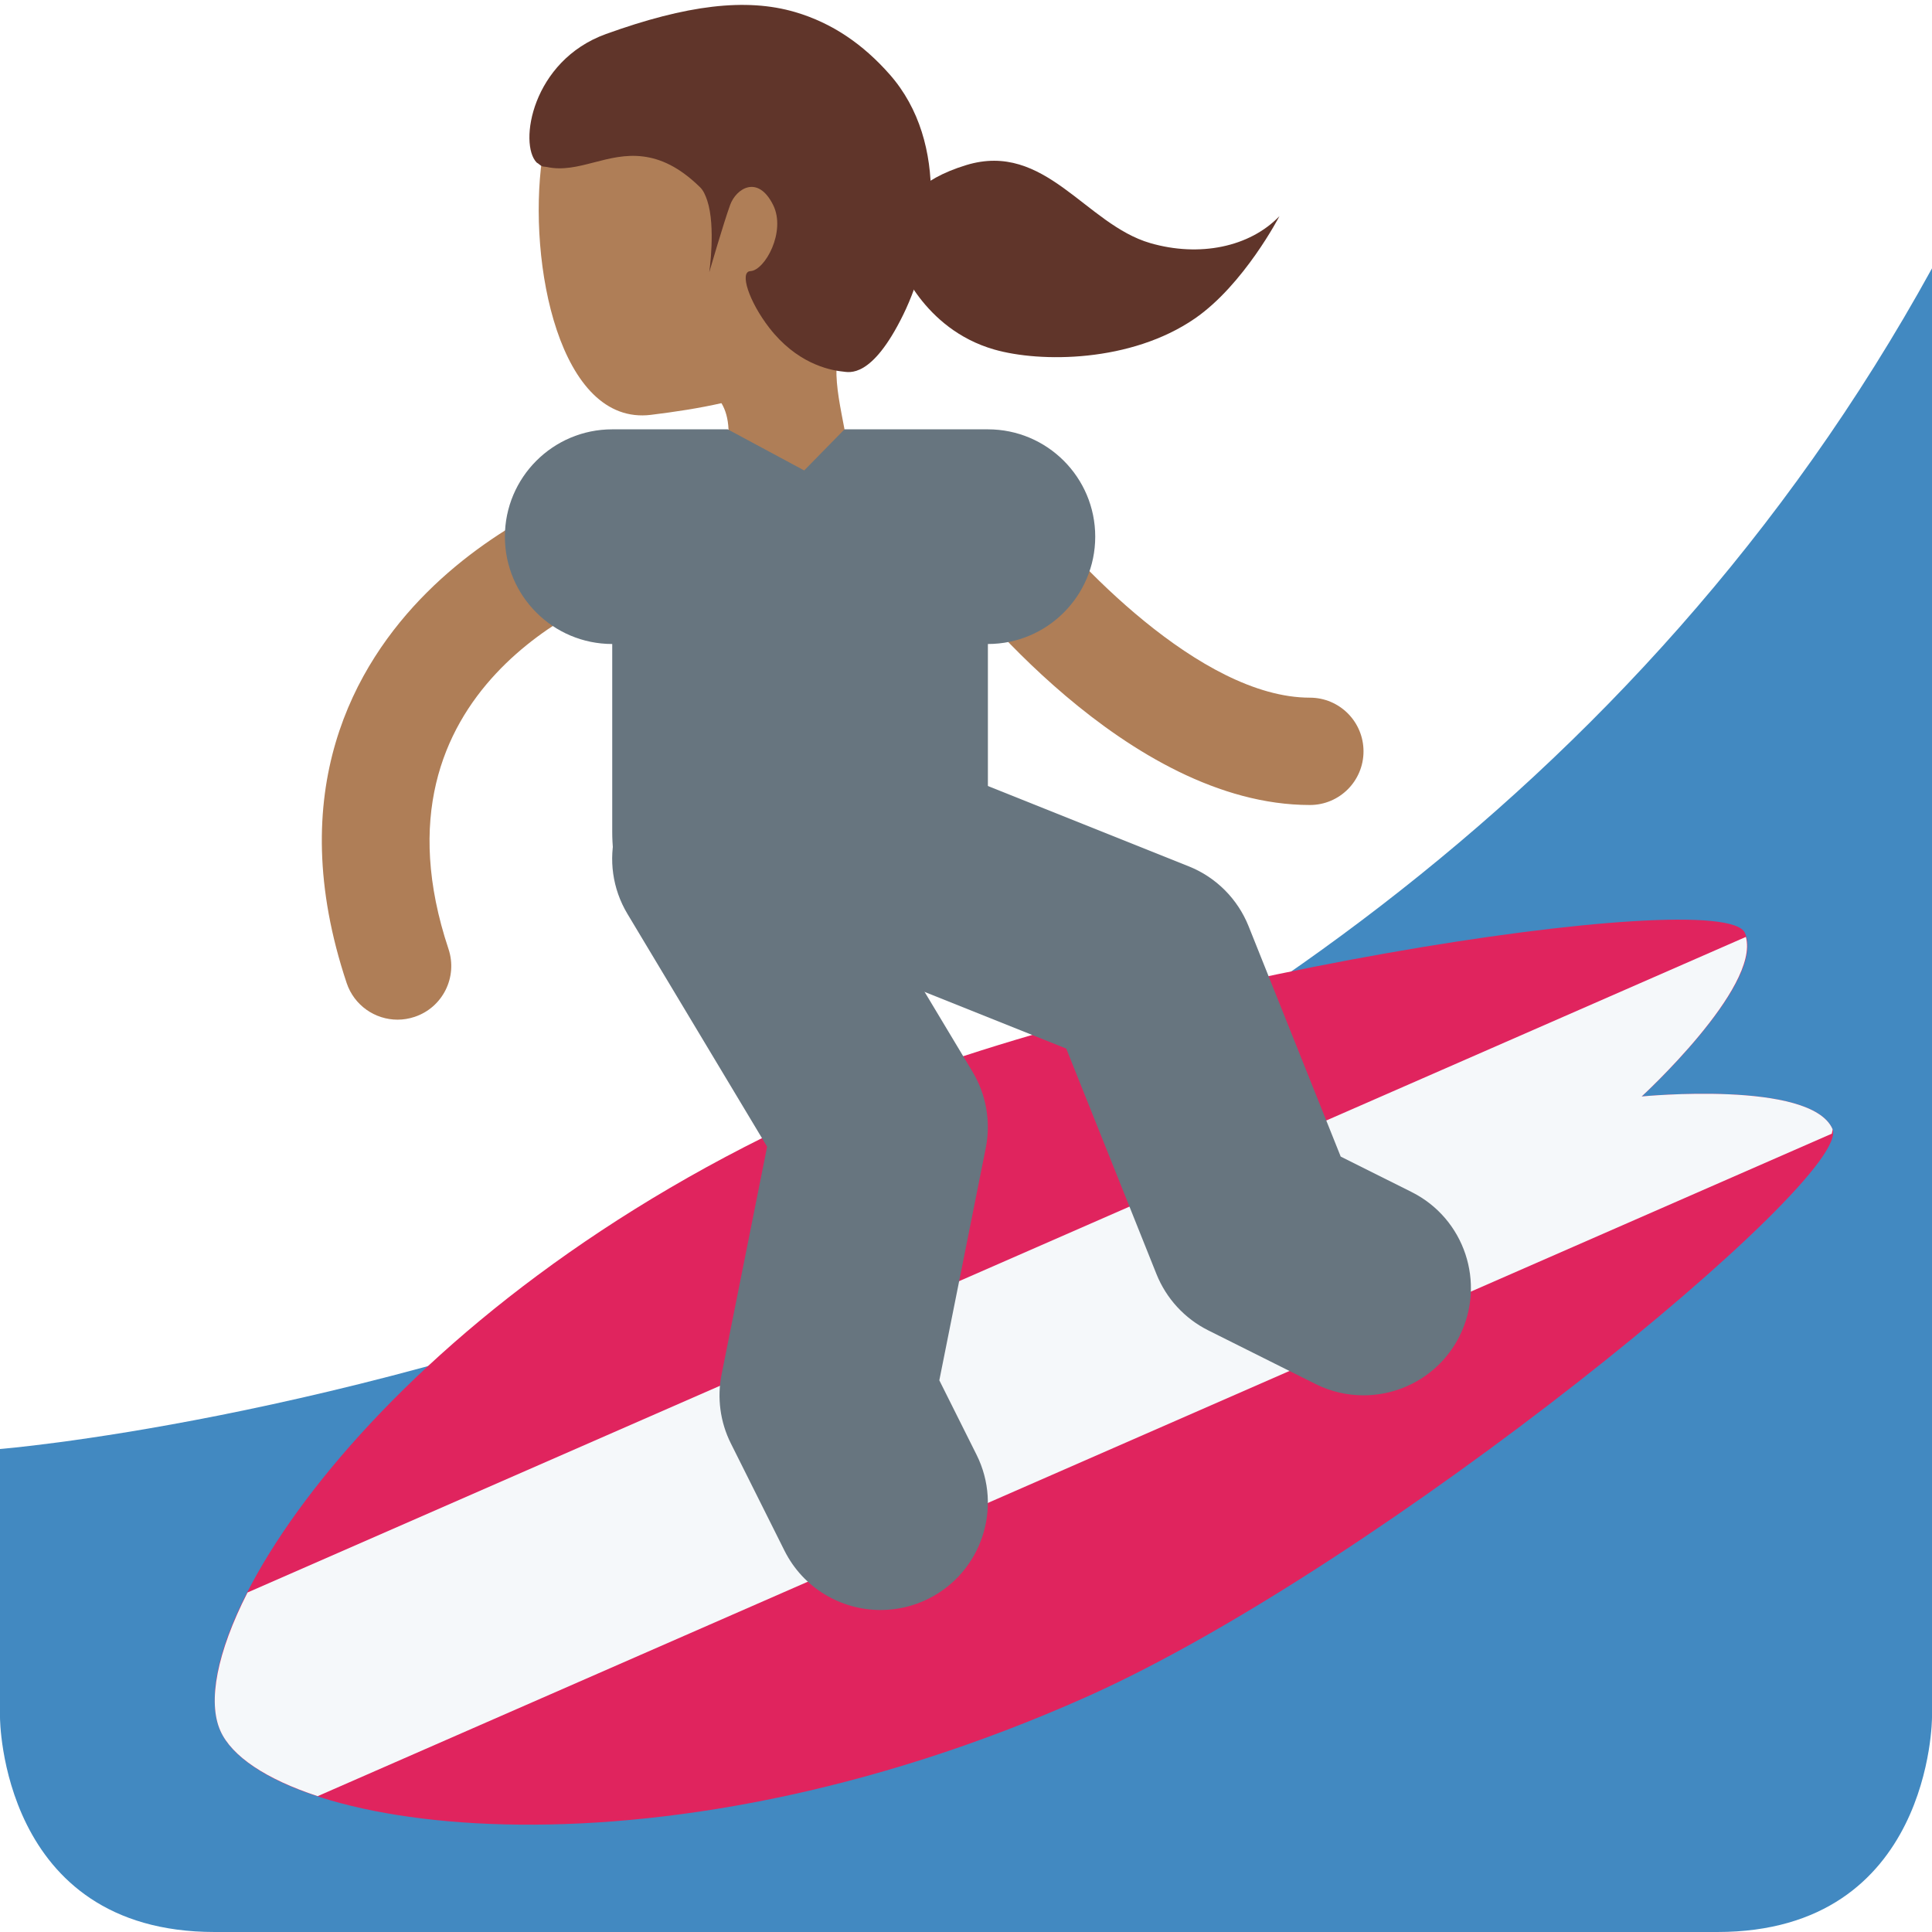
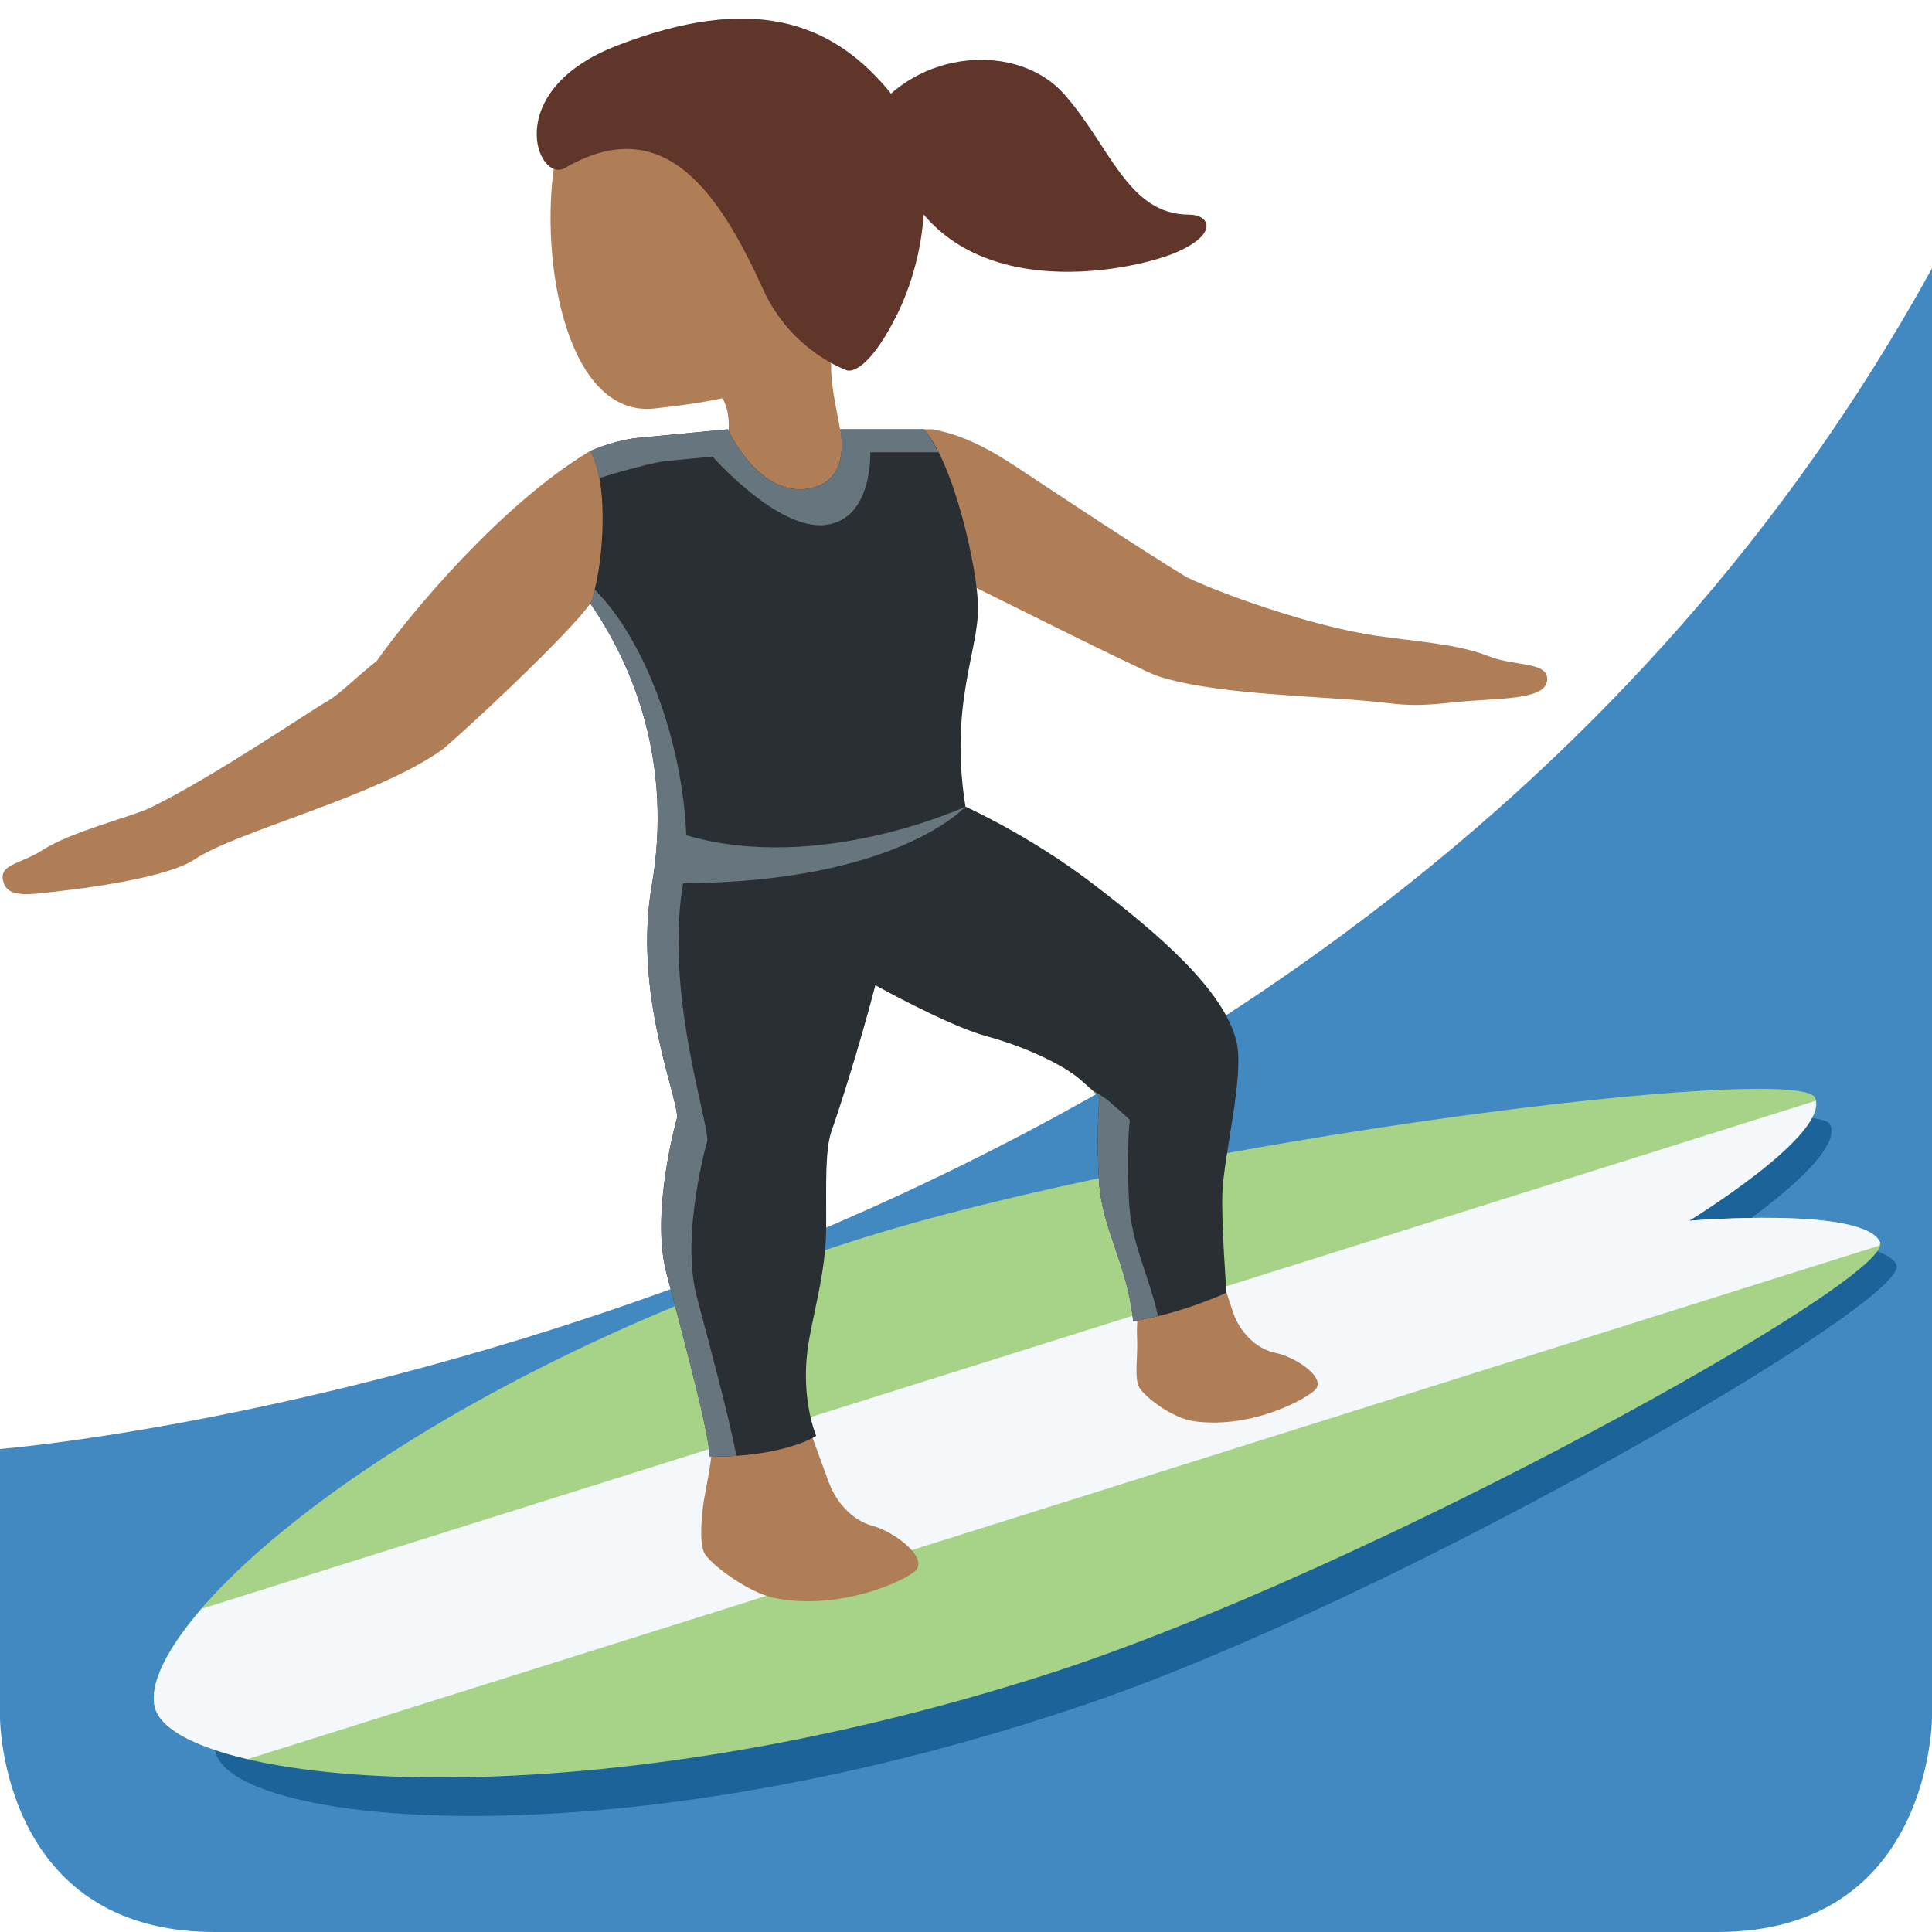
<svg xmlns="http://www.w3.org/2000/svg" viewBox="0 0 36 36">
  <path fill="#4289C1" d="M36 5v27s0 4-4 4H4c-4 0-4-4-4-4v-5s25-2 36-22z" />
-   <path fill="#E0245E" d="M30.59 20.432s2.33-2.136 1.924-3.049c-.408-.914-11.676.831-17.154 3.276-8.22 3.669-12.068 9.767-11.253 11.593.815 1.826 7.925 3.033 16.143-.635 5.48-2.445 14.301-9.669 13.895-10.582-.409-.913-3.555-.603-3.555-.603z" />
-   <path fill="#F5F8FA" d="M34.145 21.035c-.408-.913-3.555-.604-3.555-.604s2.204-2.024 1.942-2.973L4.612 29.674c-.569 1.116-.747 2.037-.505 2.578.211.473.849.9 1.812 1.217l28.215-12.345c0-.027.02-.068.011-.089z" />
-   <path fill="#AF7E57" d="M24.408 15c-3.401 0-6.462-3.95-6.8-4.4-.332-.441-.242-1.067.199-1.399.441-.331 1.066-.244 1.4.198.754 1.002 3.158 3.601 5.2 3.601.553 0 1 .448 1 1s-.446 1-.999 1zm-17 4c-.419 0-.809-.265-.949-.684-1.195-3.584.152-5.934 1.492-7.273 1.401-1.401 3.07-1.968 3.141-1.992.525-.176 1.091.109 1.265.632.174.523-.107 1.088-.629 1.264-.516.176-4.996 1.861-3.371 6.736.175.524-.108 1.091-.632 1.265-.105.035-.212.052-.317.052z" />
-   <path fill="#67757F" d="M25.406 26c-.3 0-.605-.067-.893-.211l-2-1c-.439-.22-.78-.592-.963-1.046l-1.682-4.204-4.204-1.682c-1.025-.41-1.524-1.574-1.114-2.6.41-1.026 1.576-1.525 2.6-1.114l5.001 2c.508.203.91.606 1.114 1.114l1.717 4.294 1.32.66c.988.494 1.389 1.695.895 2.684-.35.701-1.056 1.105-1.791 1.105z" />
-   <path fill="#67757F" d="M16.409 30c-.733.001-1.44-.404-1.791-1.105l-1-2c-.199-.397-.259-.851-.172-1.287l.848-4.241-2.602-4.337c-.568-.947-.261-2.175.686-2.744.946-.569 2.175-.261 2.744.686l3 4.999c.256.427.344.934.246 1.422l-.865 4.327.693 1.386c.494.988.093 2.189-.895 2.684-.286.143-.591.21-.892.21z" />
-   <path fill="#AF7E57" d="M14.656.74c-1.684-.634-4.281.255-4.555 2.215-.272 1.947.326 4.985 2.029 4.775 1.786-.22 3.615-.636 4.312-2.489.697-1.851-.102-3.867-1.786-4.501z" />
-   <path fill="#AF7E57" d="M16.002 5.776c2.442-2.869-3.441-2.589-3.441-2.589-1.113.04-.347 1.895-.871 2.908-.359.701 1.153 1.073 1.153 1.073s.694-.01.732.832v.008c.008.214-.014.469-.114.81-.498 1.686 1.766 2.72 2.264 1.03.197-.669.12-1.257.021-1.799L15.736 8c-.151-.807-.338-1.514.266-2.224z" />
-   <path fill="#67757F" d="M18.408 8h-2.672l-.751.766L13.56 8h-2.152c-1.104 0-2 .896-2 2s.896 2 2 2v3.5c0 1.933 1.567 3.5 3.5 3.5s3.5-1.567 3.5-3.5V12c1.104 0 2-.896 2-2s-.895-2-2-2z" />
-   <path fill="#60352A" d="M16.578 1.387C16.087.83 15.513.43 14.816.225c-.914-.268-2.022-.133-3.525.409-1.381.499-1.63 2.049-1.29 2.396.039.019.065.057.108.07.027.008.052.005.079.011.588.13 1.129-.284 1.804-.194.315.042.657.186 1.052.571.061.059.101.149.134.248.162.489.038 1.336.038 1.336s.272-.934.39-1.256c.11-.3.513-.569.799.001.248.495-.151 1.222-.422 1.235-.209.01-.029.565.352 1.057.5.645 1.086.786 1.374.815.112.011.534.139 1.122-1.061.588-1.2.874-3.197-.253-4.476z" />
-   <path fill="#60352A" d="M21.434 4.53c-1.209-.351-1.959-1.902-3.429-1.454-1.783.543-1.261 1.789-1.261 1.789s.443 1.264 1.783 1.648c.858.246 2.544.243 3.736-.577.917-.631 1.578-1.909 1.578-1.909-.557.58-1.494.767-2.407.503z" />
+   <path fill="#1C6399" d="M31.844 23.243s2.565-1.635 2.258-2.288c-.309-.654-11.778.99-17.528 2.954-8.627 2.947-13.144 7.522-12.526 8.828.617 1.306 7.602 1.953 16.228-.993 5.752-1.964 15.368-7.524 15.06-8.177-.309-.653-3.492-.324-3.492-.324z" />
+   <path fill="#A6D388" d="M31.474 22.747s2.65-1.619 2.349-2.291c-.303-.673-12.042.782-17.949 2.675C7.01 25.972 2.311 30.555 2.916 31.9c.605 1.345 7.723 2.141 16.585-.699 5.91-1.893 15.833-7.383 15.532-8.055-.303-.673-3.559-.399-3.559-.399z" />
+   <path fill="#F5F8FA" d="M31.474 22.747s2.507-1.534 2.358-2.235L3.756 29.978c-.722.837-1.019 1.523-.84 1.922.156.348.755.657 1.7.878l30.395-9.566c.003-.02.029-.051.022-.066-.303-.673-3.559-.399-3.559-.399z" />
+   <path fill="#AF7E57" d="M27.755 12.233c-.589-.235-1.348-.276-2.104-.386-1.198-.175-2.852-.765-3.529-1.086-.825-.495-2.577-1.661-3.012-1.948S18.093 8.128 17.375 8h-.156c.385.542.609 1.159.748 2.841 0 0 3.319 1.661 3.595 1.753 1.125.375 3.182.366 4.344.512.602.076 1.021-.014 1.499-.047.722-.049 1.38-.055 1.422-.371.05-.367-.595-.265-1.072-.455zM14.698.997c-1.593-.627-4.077.182-4.365 2.043-.287 1.848.239 4.747 1.863 4.572 1.702-.184 3.448-.554 4.138-2.307.69-1.752-.043-3.681-1.636-4.308z" />
+   <path fill="#AF7E57" d="M15.882 5.757c2.318-2.723-3.266-2.458-3.266-2.458-1.057.038-.329 1.799-.827 2.761-.341.665 1.095 1.018 1.095 1.018s.659-.01.694.79v.007c.008.204-.013.445-.108.769-.473 1.601 1.677 2.582 2.149.978.187-.635.114-1.193.02-1.708l-.009-.046c-.144-.766-.322-1.438.252-2.111zm-4.883 2.645c-1.666.993-3.368 3.049-3.98 3.914-.36.283-.686.614-.897.736-.389.223-2.154 1.432-3.334 2.005-.354.166-1.458.438-1.992.781-.432.278-.845.262-.727.612.102.302.508.216 1.227.132.719-.084 1.929-.289 2.325-.566.8-.531 3.347-1.156 4.597-2.031.221-.155 2.385-2.163 2.781-2.741.543-1.515.282-2.556 0-2.842z" />
+   <path fill="#60352A" d="M16.518 1.64C15.457.398 13.998-.117 11.499.849c-2.183.844-1.481 2.579-.972 2.282 1.869-1.09 2.899.514 3.697 2.269.523 1.151 1.56 1.502 1.56 1.502s.337.132.912-1.001.876-3.028-.178-4.261z" />
+   <path fill="#AF7E57" d="M16.261 28.432c-.378-.1-.67-.432-.807-.785-.059-.152-.365-1.001-.365-1.001H13.27c.043.214-.037.696-.134 1.197-.062.322-.114.892-.013 1.093.101.201.817.74 1.301.839 1.237.255 2.491-.342 2.644-.517.222-.255-.428-.726-.807-.826zm7.51-3.222c-.334-.065-.607-.336-.746-.634-.06-.129-.22-.651-.22-.651l-1.609.22c.05.183-.027.417-.008.793.017.335-.058.748.042.917.099.169.601.571 1.027.629 1.088.148 2.141-.443 2.264-.604.176-.235-.416-.605-.75-.67z" />
+   <path fill="#60352A" d="M16.188 2.219c.875-1.312 2.774-1.438 3.637-.469S21.01 4 22.163 4c.368 0 .552.344-.212.688S18.062 5.719 16.875 3.5c-.531-.656-.687-1.281-.687-1.281z" />
+   <path fill="#292F33" d="M22.777 22.241c.023-.706.412-2.193.265-2.824-.229-.981-1.5-2.047-2.677-2.948-1.177-.901-2.375-1.438-2.375-1.438-.302-1.896.242-2.896.235-3.716-.006-.684-.433-2.648-1.006-3.315h-1.565s.246 1.013-.647 1.112C14.112 9.211 13.56 8 13.56 8l-1.748.167c-.278.043-.549.125-.813.236.376.639.23 2.285 0 2.841.823 1.188 1.536 3.003 1.146 5.256-.346 2.002.473 3.889.473 4.324 0 0-.503 1.749-.2 2.898.403 1.529.768 2.884.81 3.423 1.412 0 1.981-.39 1.981-.39s-.278-.638-.165-1.577c.069-.572.351-1.455.351-2.304 0-.849-.022-1.461.104-1.812s.52-1.576.812-2.704c.534.292 1.493.792 2.084.954.849.232 1.494.595 1.718.79s.376.335.376.335-.07.625-.01 1.583c.055.877.53 1.551.636 2.596.893-.133 1.739-.528 1.739-.528s-.096-1.267-.077-1.847z" />
+   <path fill="#67757F" d="M12.375 8.594l.904-.086s1.202 1.373 2.096 1.274c.894-.099.841-1.354.841-1.354h1.269c-.085-.168-.173-.319-.266-.428h-1.565s.246 1.013-.647 1.112C14.112 9.211 13.56 8 13.56 8l-1.748.167c-.278.043-.549.125-.813.236.077.131.128.311.165.509.346-.118.973-.282 1.211-.318zm8.667 13.854c-.06-.958.01-1.583.01-1.583s-.151-.141-.376-.335c-.068-.059-.186-.136-.326-.218l.139.126s-.07.625-.01 1.583c.055.877.53 1.551.636 2.596.158-.024.313-.057.464-.093-.175-.763-.492-1.357-.537-2.076zm-8.061 1.701c-.303-1.149.2-2.898.2-2.898 0-.435-.798-2.791-.452-4.793 4-.021 5.26-1.427 5.26-1.427s-2.719 1.26-5.201.533c-.074-1.788-.788-3.661-1.707-4.579-.025.1-.053.188-.082.258.823 1.188 1.536 3.003 1.146 5.256-.346 2.002.473 3.889.473 4.324 0 0-.503 1.749-.2 2.898.403 1.529.768 2.884.81 3.423.178 0 .342-.006.494-.017-.129-.672-.421-1.766-.741-2.978z" />
</svg>
